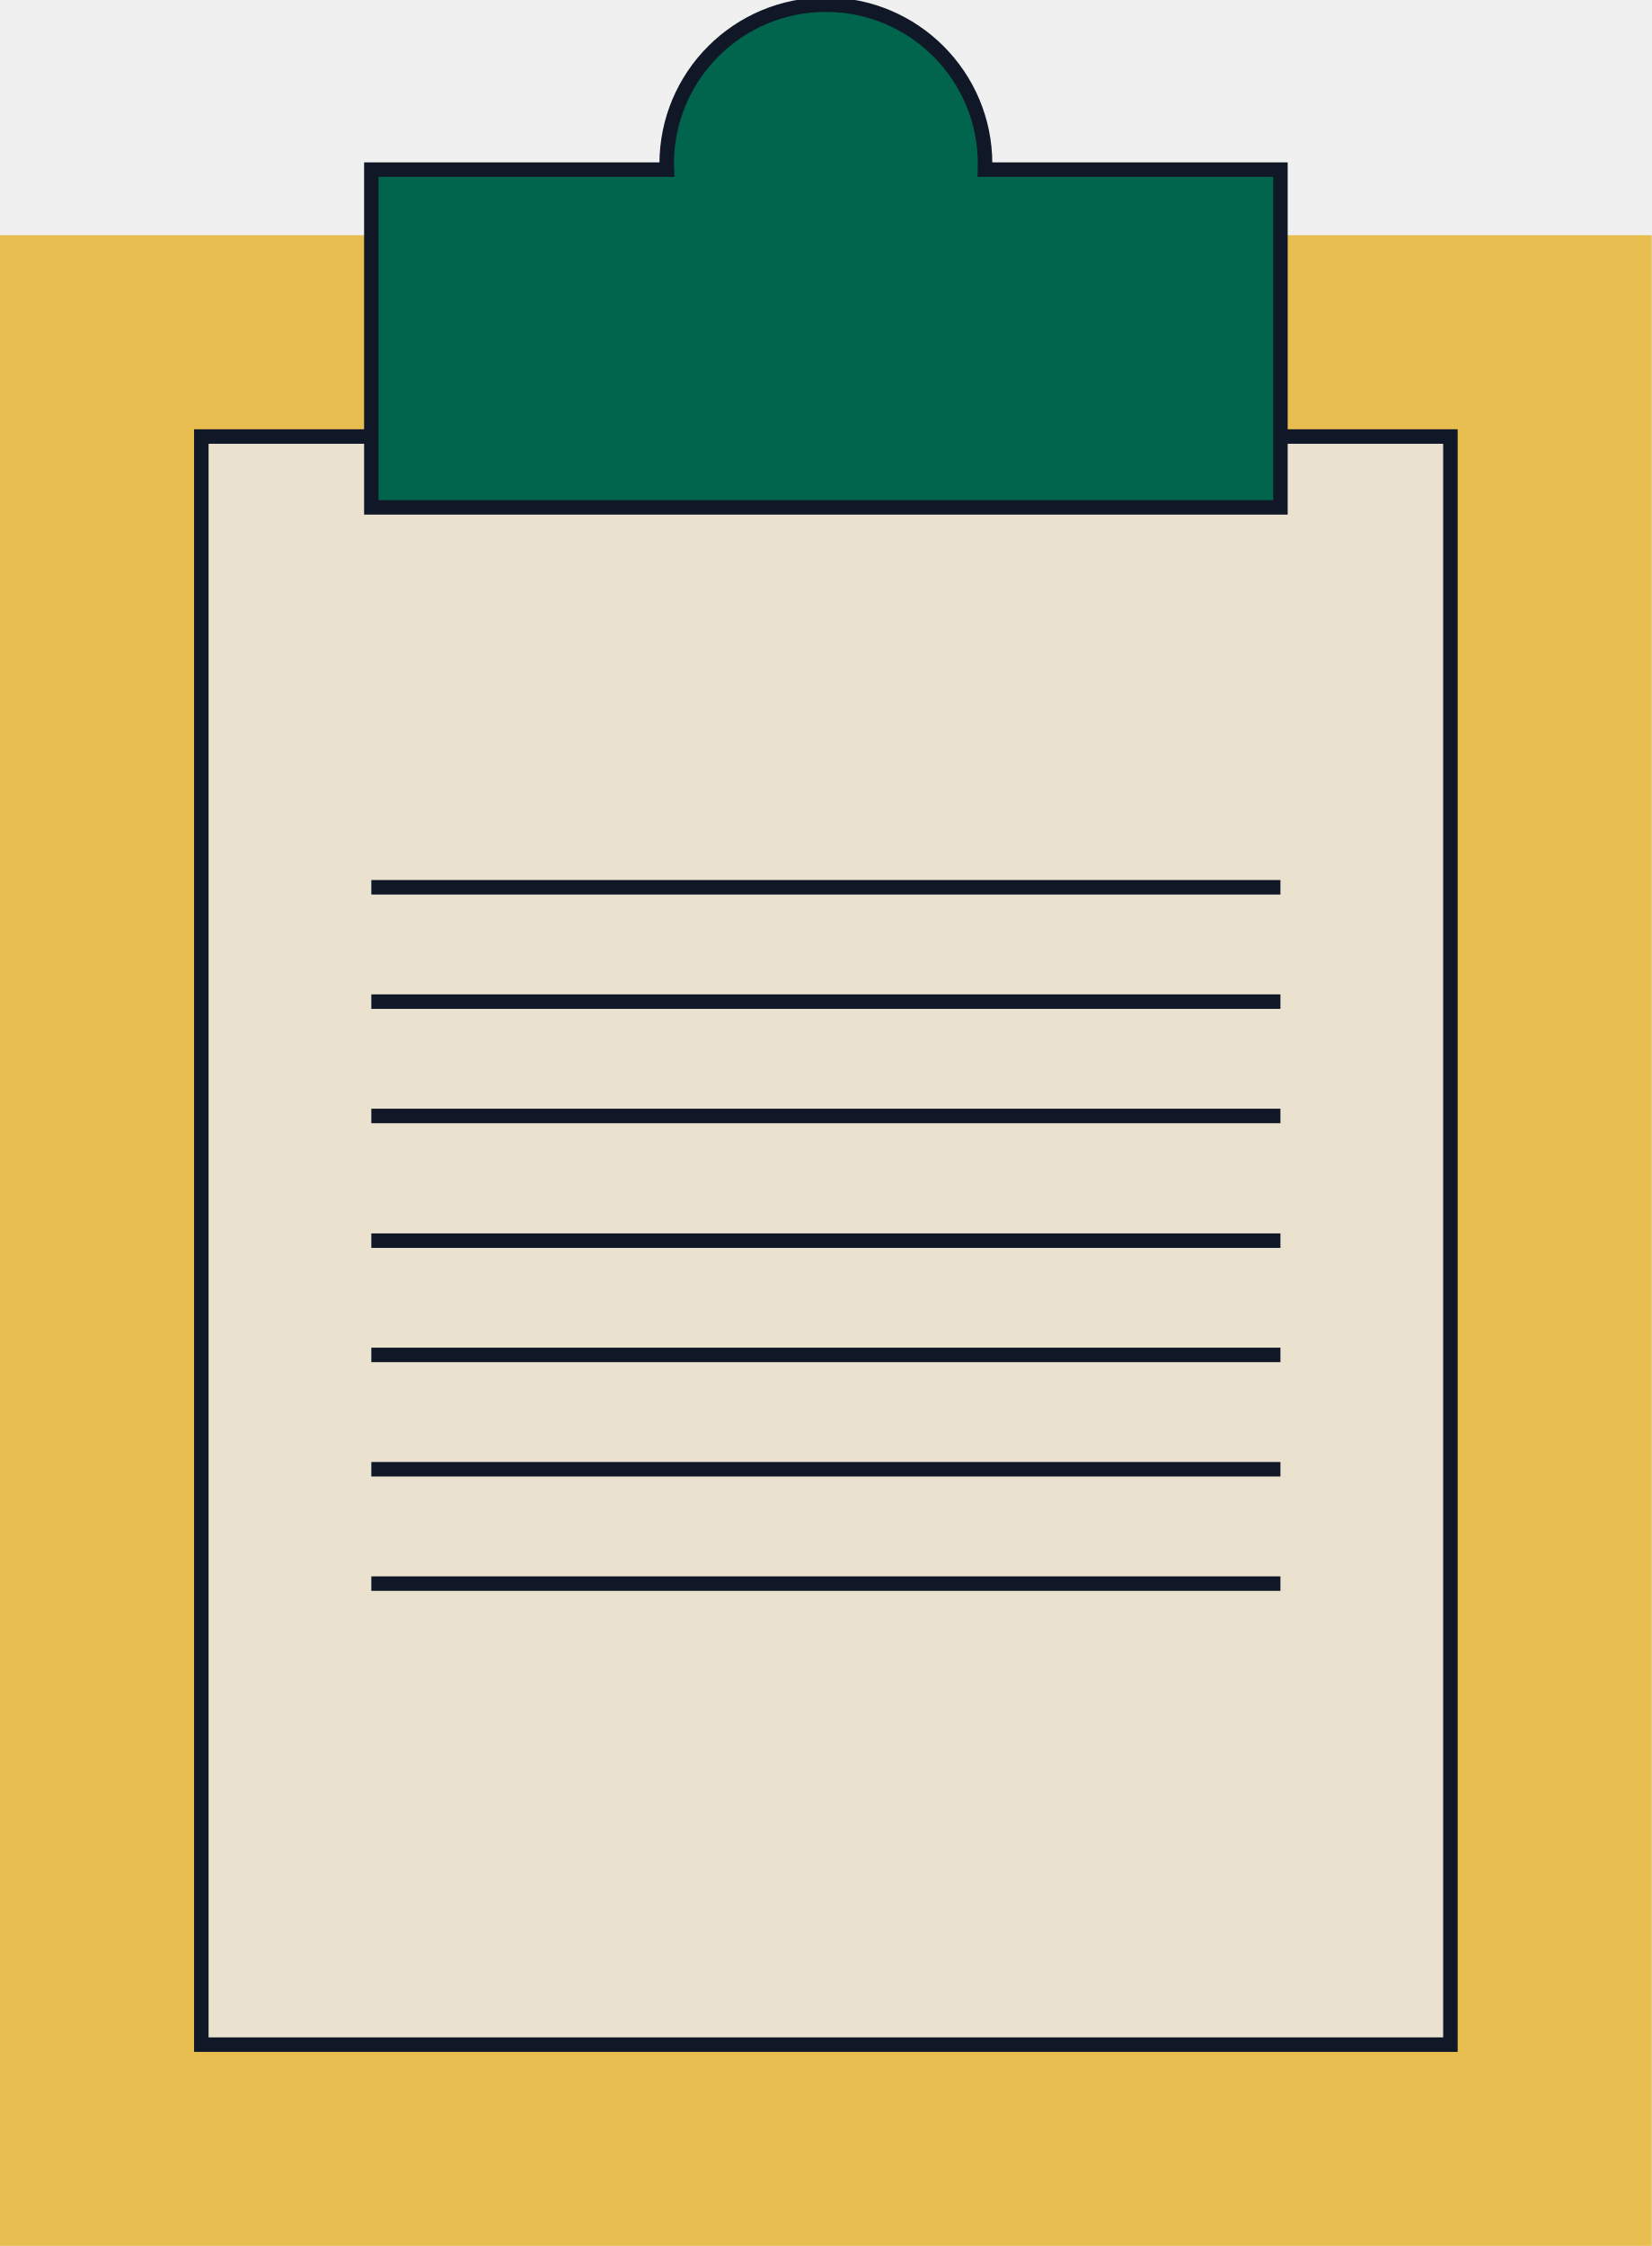
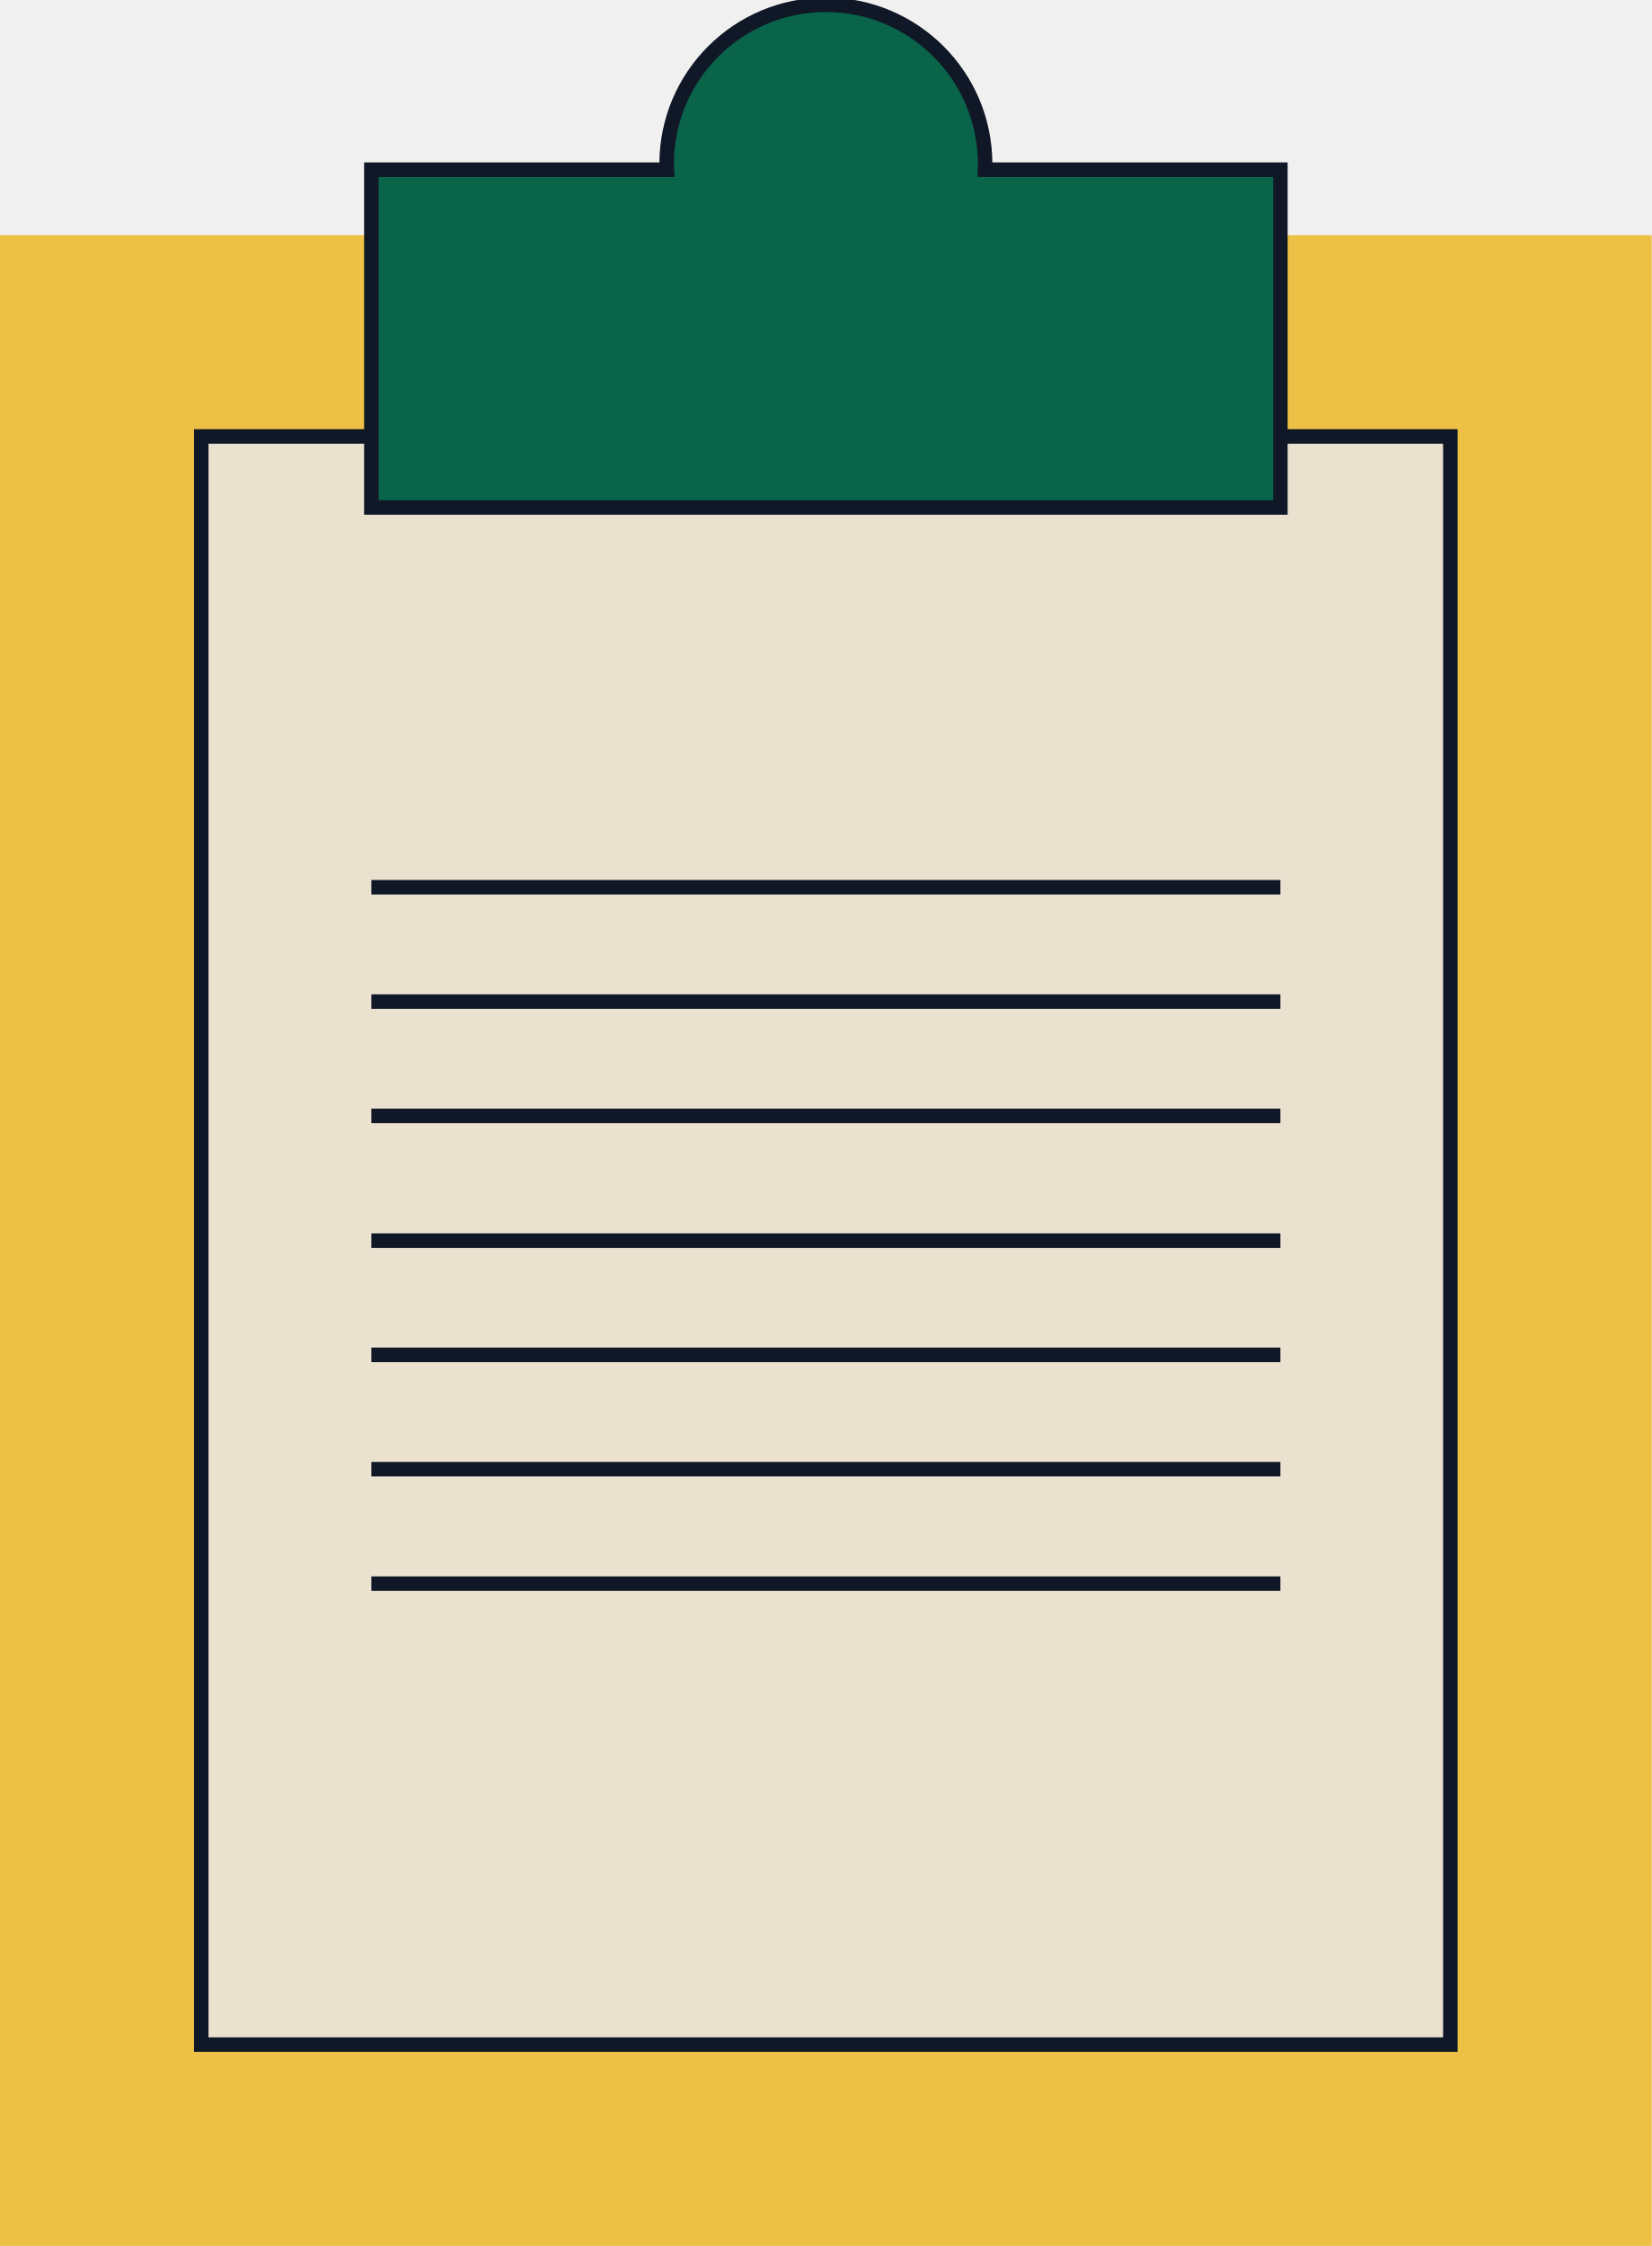
- <svg xmlns="http://www.w3.org/2000/svg" width="114" height="155" viewBox="0 0 114 155" fill="none">
-   <g clip-path="url(#clip0_2343_1017)">
-     <path d="M114 16.232H0V154.993H114V16.232Z" fill="#E9BE51" />
-     <path d="M100.105 30.125H13.895V141.103H100.105V30.125Z" fill="#EAE2CF" stroke="#101727" stroke-miterlimit="10" />
-     <path d="M67.969 11.706C67.969 11.571 67.988 11.442 67.988 11.307C67.988 5.242 63.067 0.322 57.001 0.322C50.935 0.322 46.014 5.242 46.014 11.307C46.014 11.442 46.027 11.571 46.033 11.706H25.629V35.013H88.373V11.706H67.969Z" fill="#01654D" stroke="#101727" stroke-miterlimit="10" />
-     <path d="M25.629 61.232H88.373" stroke="#101727" stroke-miterlimit="10" />
-     <path d="M25.629 77.014H88.373" stroke="#101727" stroke-miterlimit="10" />
-     <path d="M25.629 69.123H88.373" stroke="#101727" stroke-miterlimit="10" />
-     <path d="M25.629 85.619H88.373" stroke="#101727" stroke-miterlimit="10" />
-     <path d="M25.629 93.504H88.373" stroke="#101727" stroke-miterlimit="10" />
-     <path d="M25.629 109.287H88.373" stroke="#101727" stroke-miterlimit="10" />
-     <path d="M25.629 101.395H88.373" stroke="#101727" stroke-miterlimit="10" />
-   </g>
+ <svg xmlns="http://www.w3.org/2000/svg" id="Capa_2" data-name="Capa 2" viewBox="0 0 114 155">
  <defs>
-     <clipPath id="clip0_2343_1017">
-       <rect width="114" height="155" fill="white" />
+     <style>
+       .cls-1, .cls-2 {
+         fill: none;
+       }
+ 
+       .cls-2, .cls-3, .cls-4 {
+         stroke: #101727;
+         stroke-miterlimit: 10;
+       }
+ 
+       .cls-5 {
+         fill: #ecc146;
+       }
+ 
+       .cls-3 {
+         fill: #09644a;
+       }
+ 
+       .cls-6 {
+         clip-path: url(#clippath);
+       }
+ 
+       .cls-4 {
+         fill: #eae2cf;
+       }
+     </style>
+     <clipPath id="clippath">
+       <rect class="cls-1" width="114" height="155" />
    </clipPath>
  </defs>
+   <g id="Capa_1-2" data-name="Capa 1">
+     <g class="cls-6">
+       <g>
+         <path class="cls-5" d="M114,16.23H0v138.76h114V16.23Z" />
+         <path class="cls-4" d="M100.11,30.12H13.89v110.98h86.21V30.12Z" />
+         <path class="cls-3" d="M67.97,11.71c0-.14.02-.26.02-.4,0-6.06-4.92-10.98-10.99-10.98s-10.99,4.92-10.99,10.98c0,.14.01.26.02.4h-20.4v23.31h62.74V11.71h-20.4Z" />
+         <path class="cls-2" d="M25.63,61.23h62.74" />
+         <path class="cls-2" d="M25.63,77.01h62.74" />
+         <path class="cls-2" d="M25.63,69.12h62.74" />
+         <path class="cls-2" d="M25.63,85.62h62.74" />
+         <path class="cls-2" d="M25.63,93.5h62.74" />
+         <path class="cls-2" d="M25.63,109.29h62.74" />
+         <path class="cls-2" d="M25.63,101.39h62.74" />
+       </g>
+     </g>
+   </g>
</svg>
